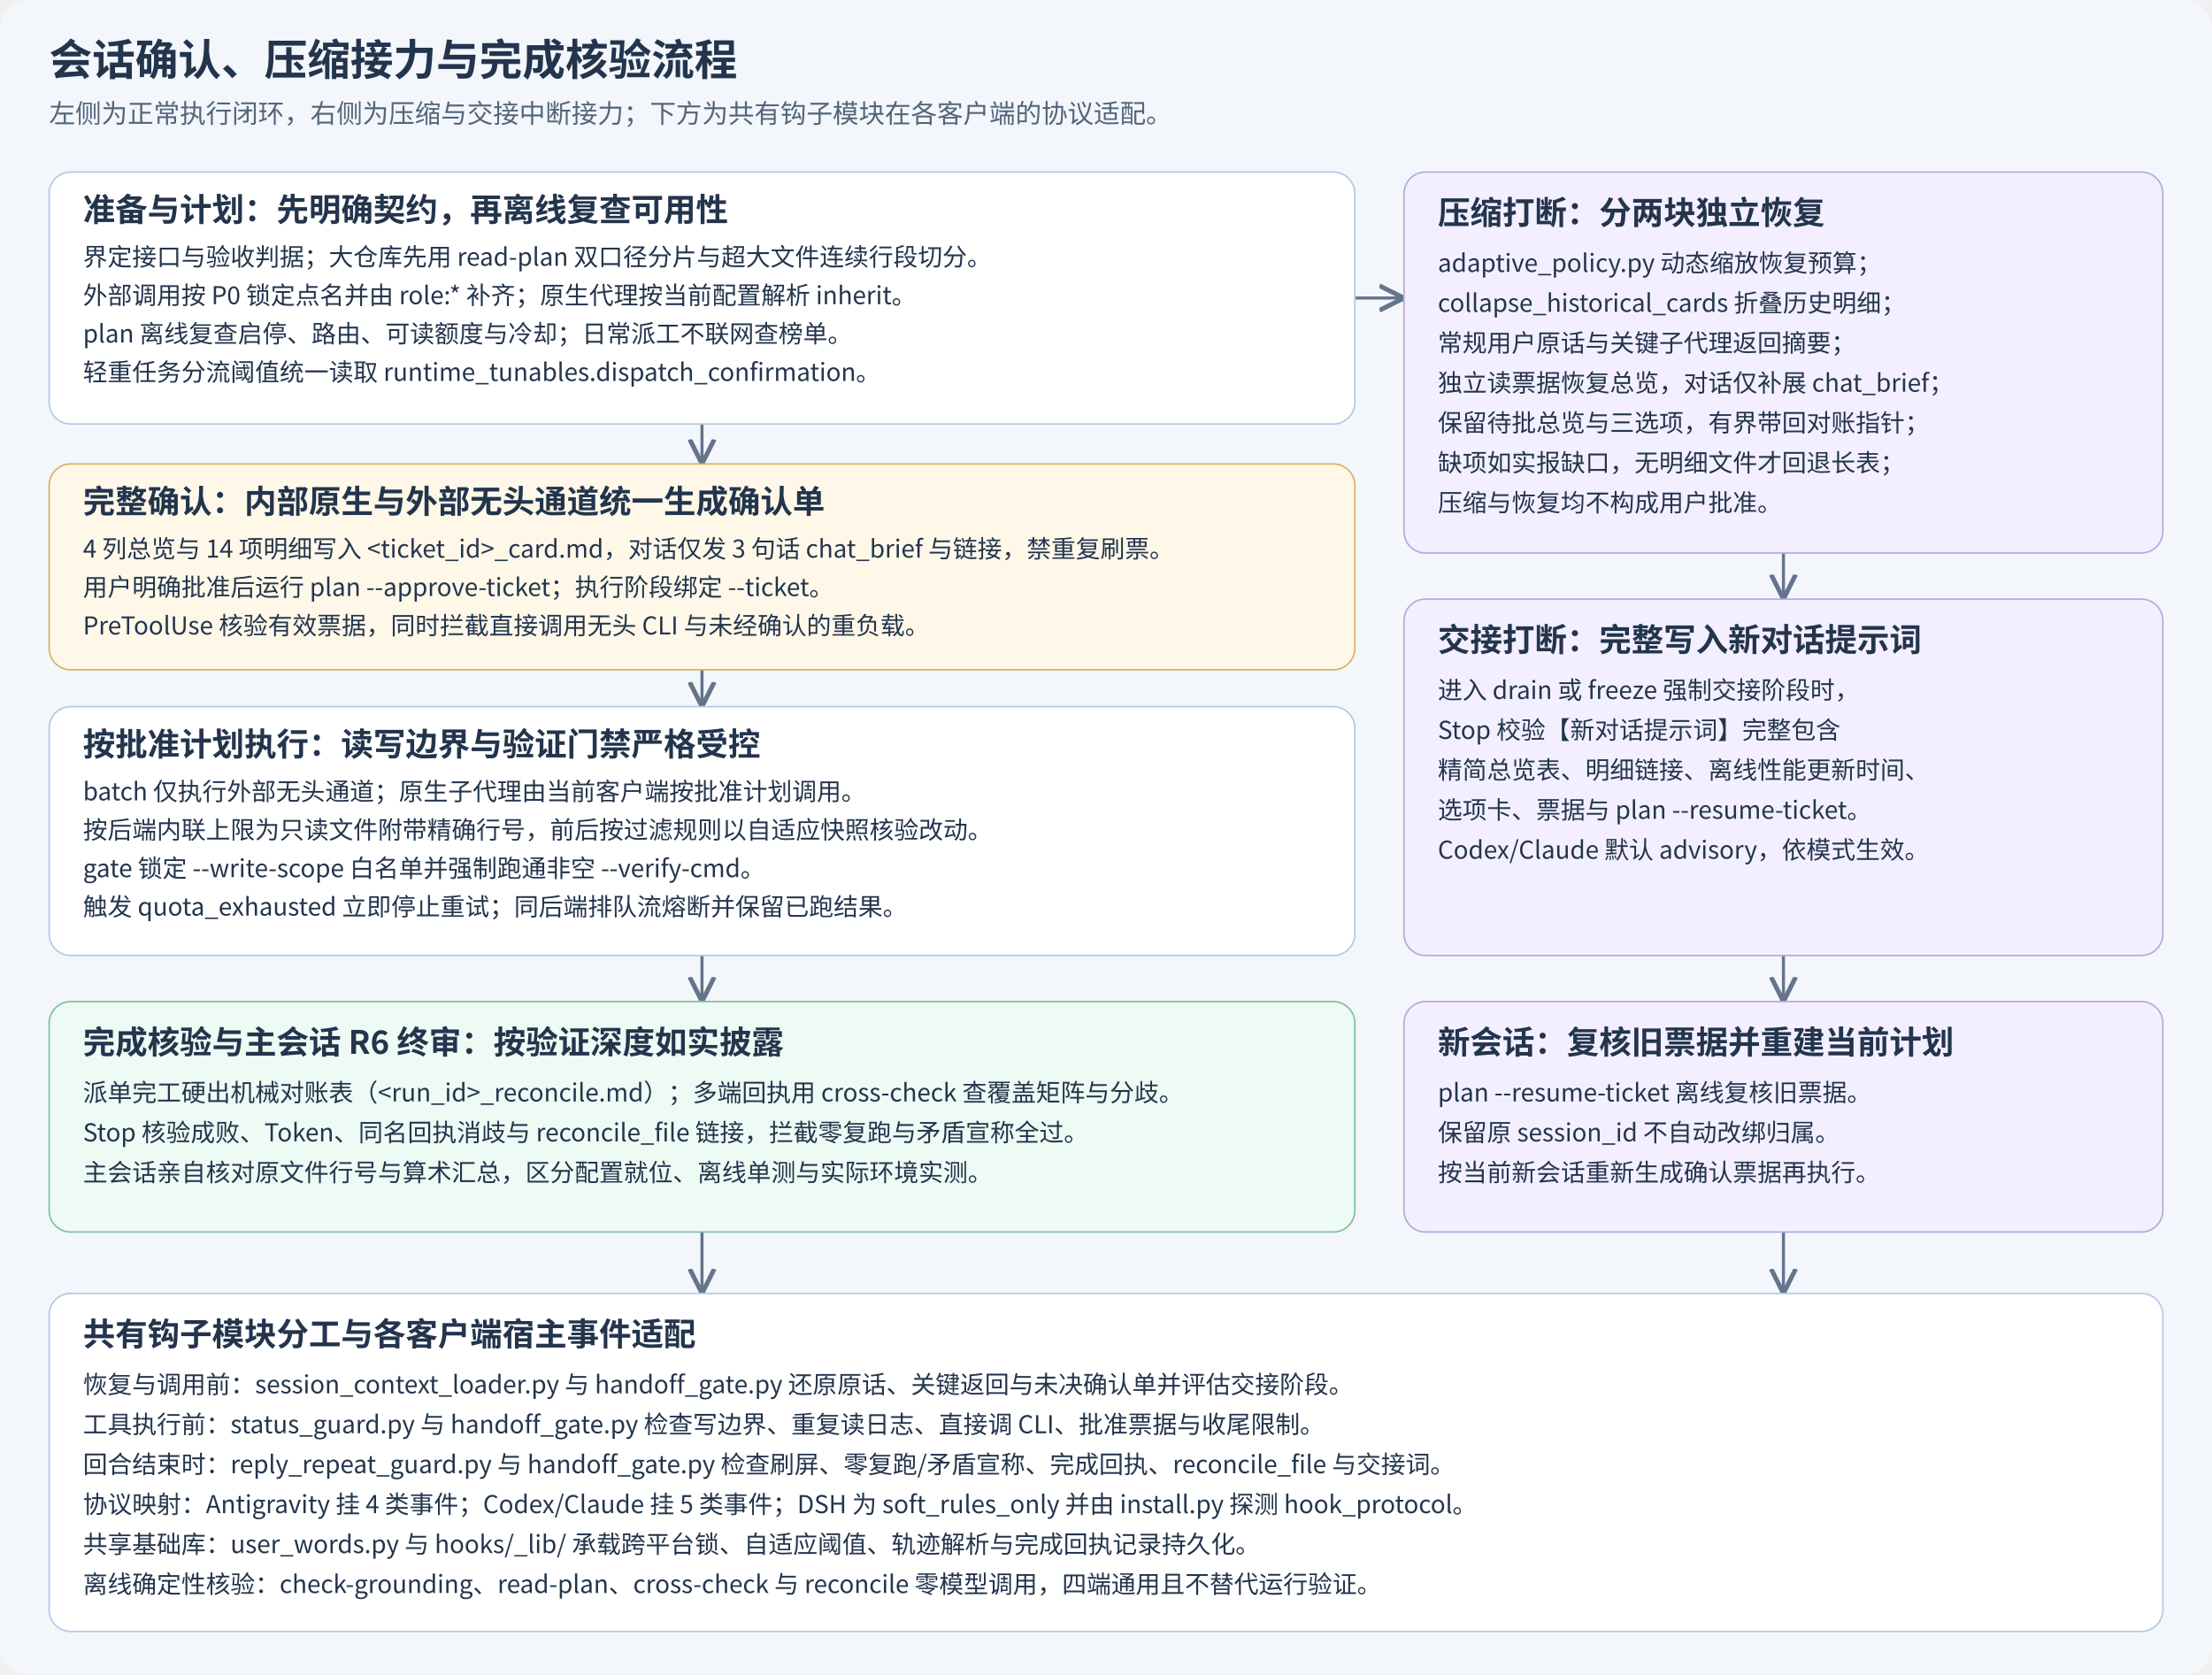
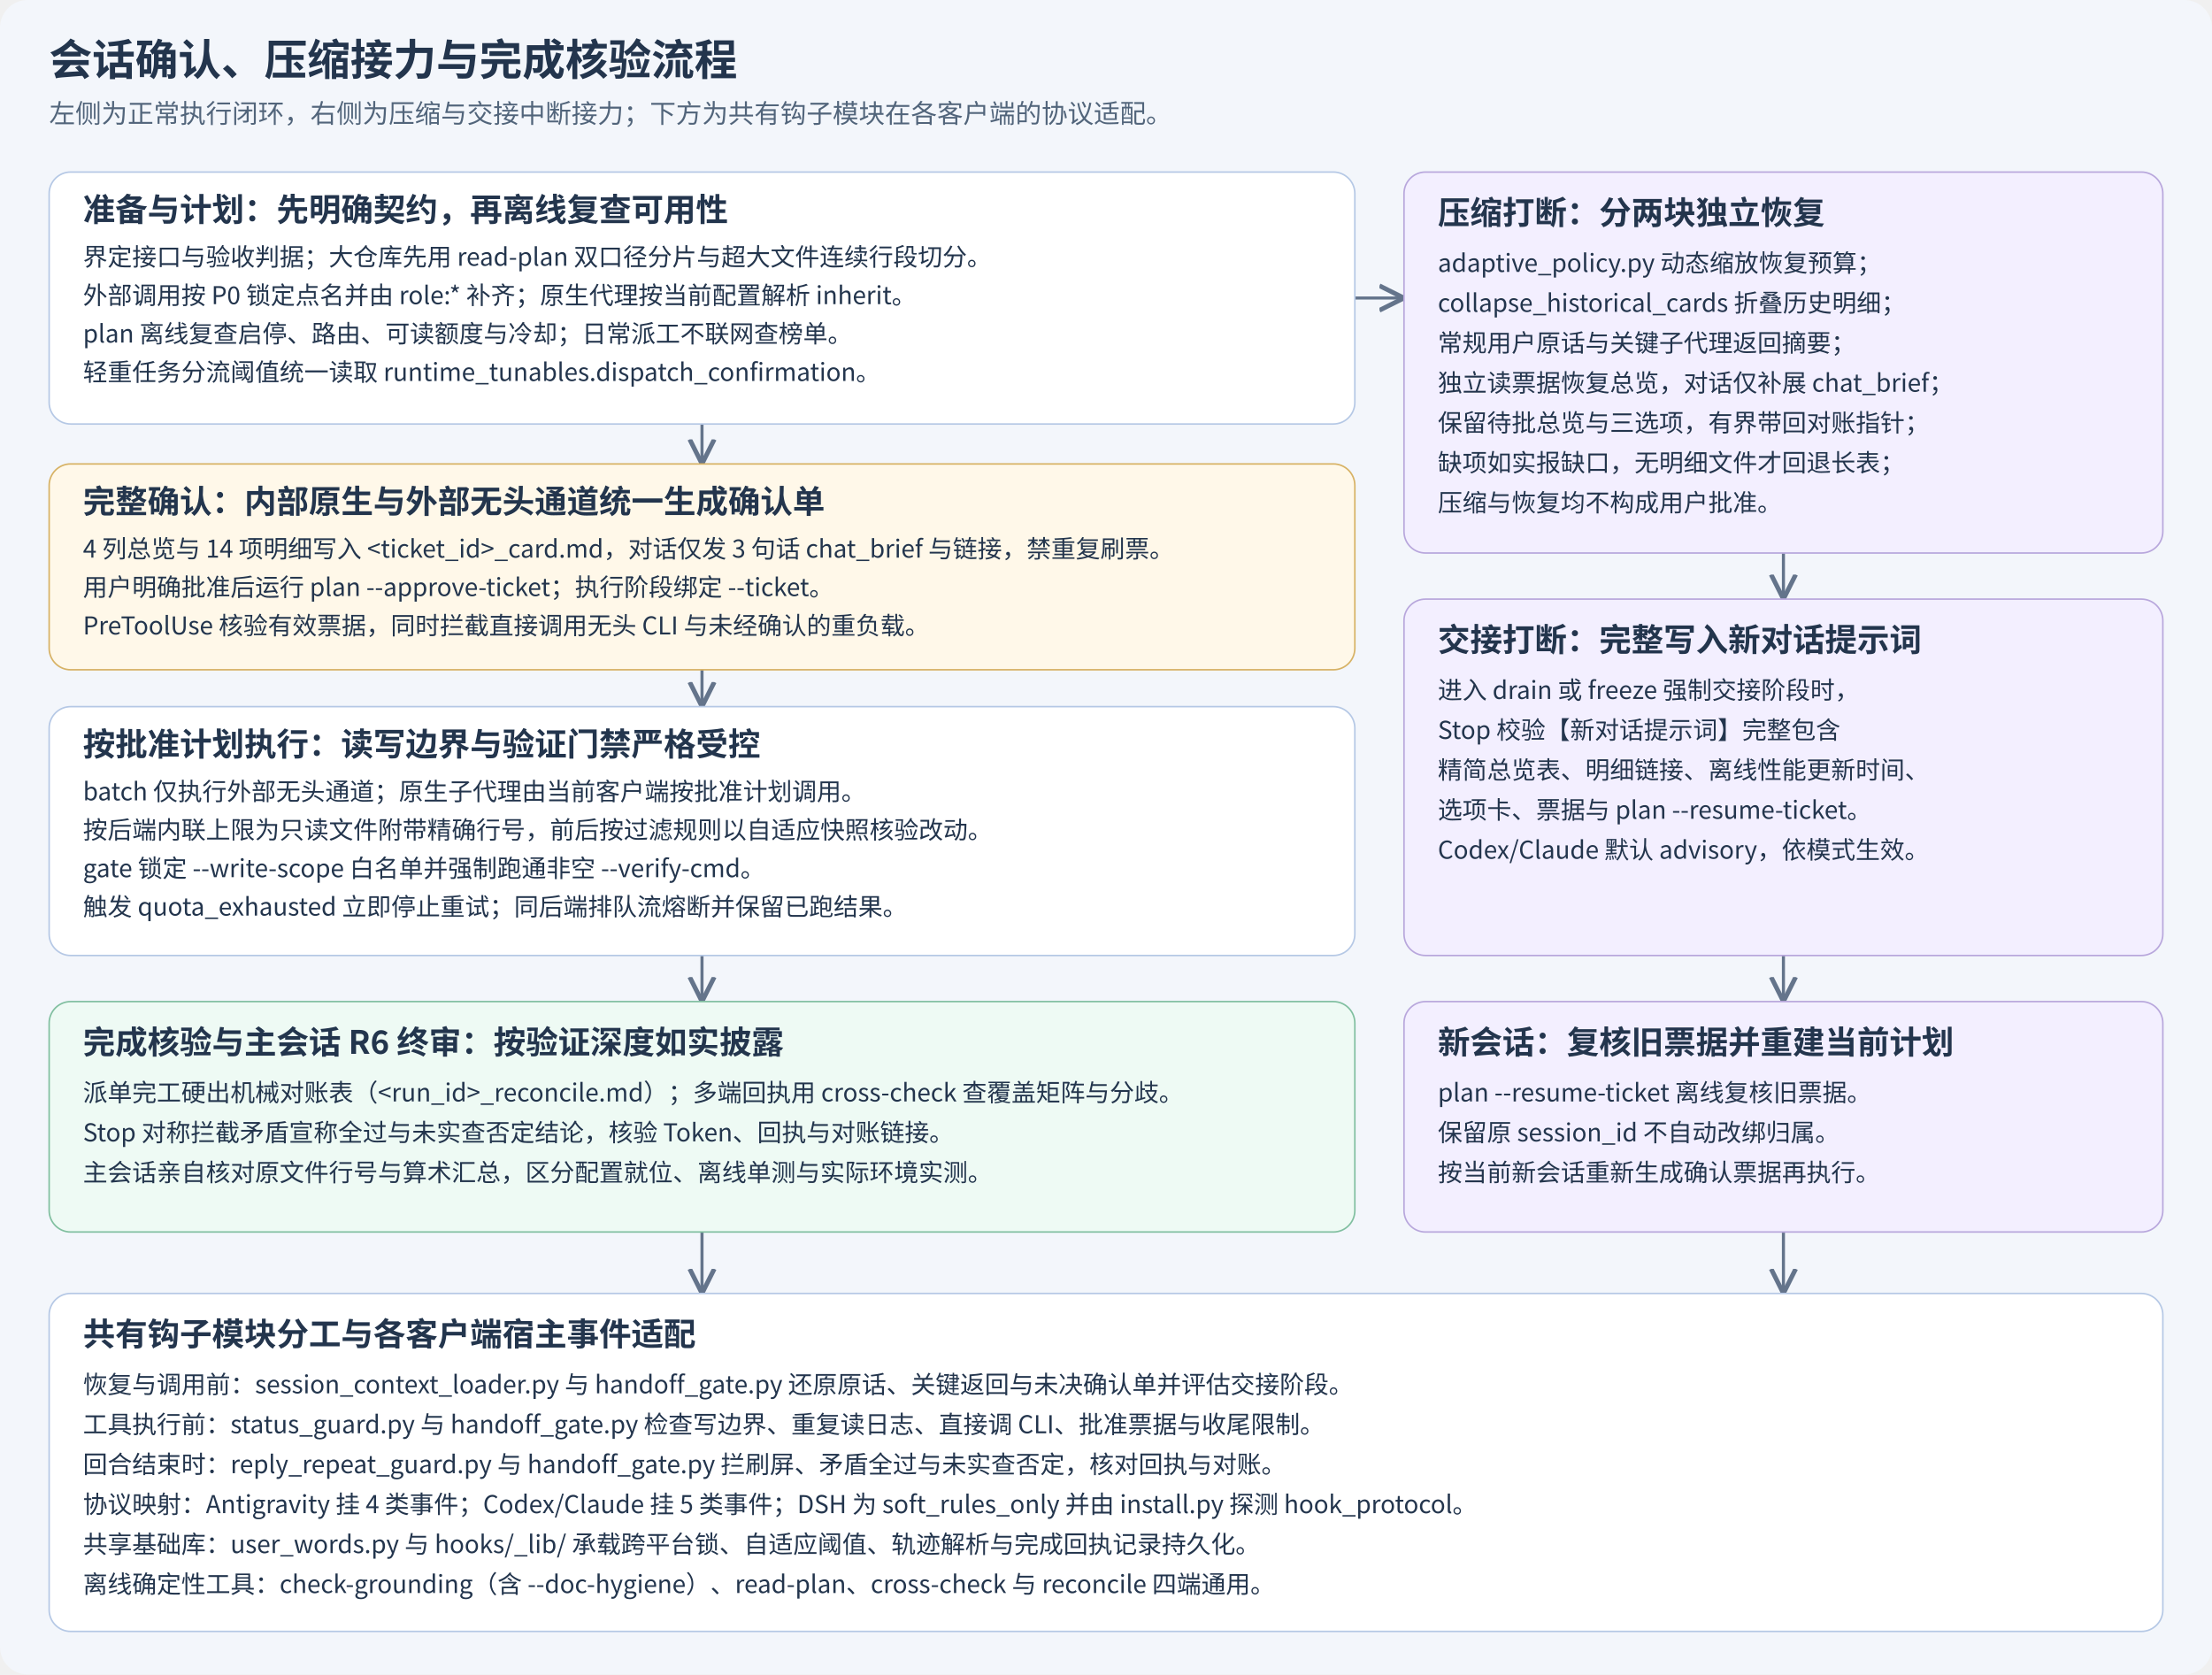
<svg xmlns="http://www.w3.org/2000/svg" width="1440" height="1090" viewBox="0 0 1440 1090" role="img" aria-labelledby="title desc">
  <defs>
    <marker id="arrow" markerWidth="10" markerHeight="10" refX="8" refY="5" orient="auto">
      <path d="M 0 1 L 8 5 L 0 9" fill="none" stroke="#64748b" stroke-width="1.5" />
    </marker>
  </defs>
  <style>text { font-family: "Microsoft YaHei", "Noto Sans CJK SC", sans-serif; fill: #23354d; } .title { font-size: 28px; font-weight: 700; } .subtitle { font-size: 17px; fill: #52657b; } .heading { font-size: 21px; font-weight: 700; } .body { font-size: 16px; } .link { fill: none; stroke: #64748b; stroke-width: 2; marker-end: url(#arrow); }</style>
  <rect width="1440" height="1090" rx="18" fill="#f3f6fb" />
  <text x="32" y="49" class="title">会话确认、压缩接力与完成核验流程</text>
  <text x="32" y="80" class="subtitle">左侧为正常执行闭环，右侧为压缩与交接中断接力；下方为共有钩子模块在各客户端的协议适配。</text>
  <path class="link" d="M 457 276 L 457 302" />
  <path class="link" d="M 457 436 L 457 460" />
  <path class="link" d="M 457 622 L 457 652" />
  <path class="link" d="M 457 802 L 457 842" />
  <path class="link" d="M 882 194 L 914 194" />
  <path class="link" d="M 1161 360 L 1161 390" />
  <path class="link" d="M 1161 622 L 1161 652" />
  <path class="link" d="M 1161 802 L 1161 842" />
  <g>
    <rect x="32" y="112" width="850" height="164" rx="14" fill="#ffffff" stroke="#b5c8e5" />
    <text x="54" y="144" class="heading">准备与计划：先明确契约，再离线复查可用性</text>
    <text x="54" y="173" class="body">界定接口与验收判据；大仓库先用 read-plan 双口径分片与超大文件连续行段切分。</text>
    <text x="54" y="198" class="body">外部调用按 P0 锁定点名并由 role:* 补齐；原生代理按当前配置解析 inherit。</text>
    <text x="54" y="223" class="body">plan 离线复查启停、路由、可读额度与冷却；日常派工不联网查榜单。</text>
    <text x="54" y="248" class="body">轻重任务分流阈值统一读取 runtime_tunables.dispatch_confirmation。</text>
  </g>
  <g>
    <rect x="32" y="302" width="850" height="134" rx="14" fill="#fff8e9" stroke="#d7b265" />
    <text x="54" y="334" class="heading">完整确认：内部原生与外部无头通道统一生成确认单</text>
    <text x="54" y="363" class="body">4 列总览与 14 项明细写入 &lt;ticket_id&gt;_card.md，对话仅发 3 句话 chat_brief 与链接，禁重复刷票。</text>
    <text x="54" y="388" class="body">用户明确批准后运行 plan --approve-ticket；执行阶段绑定 --ticket。</text>
    <text x="54" y="413" class="body">PreToolUse 核验有效票据，同时拦截直接调用无头 CLI 与未经确认的重负载。</text>
  </g>
  <g>
    <rect x="32" y="460" width="850" height="162" rx="14" fill="#ffffff" stroke="#b5c8e5" />
    <text x="54" y="492" class="heading">按批准计划执行：读写边界与验证门禁严格受控</text>
    <text x="54" y="521" class="body">batch 仅执行外部无头通道；原生子代理由当前客户端按批准计划调用。</text>
    <text x="54" y="546" class="body">按后端内联上限为只读文件附带精确行号，前后按过滤规则以自适应快照核验改动。</text>
    <text x="54" y="571" class="body">gate 锁定 --write-scope 白名单并强制跑通非空 --verify-cmd。</text>
    <text x="54" y="596" class="body">触发 quota_exhausted 立即停止重试；同后端排队流熔断并保留已跑结果。</text>
  </g>
  <g>
    <rect x="32" y="652" width="850" height="150" rx="14" fill="#eefaf4" stroke="#81bfa0" />
    <text x="54" y="686" class="heading">完成核验与主会话 R6 终审：按验证深度如实披露</text>
    <text x="54" y="717" class="body">派单完工硬出机械对账表（&lt;run_id&gt;_reconcile.md）；多端回执用 cross-check 查覆盖矩阵与分歧。</text>
-     <text x="54" y="743" class="body">Stop 核验成败、Token、同名回执消歧与 reconcile_file 链接，拦截零复跑与矛盾宣称全过。</text>
+     <text x="54" y="743" class="body">Stop 对称拦截矛盾宣称全过与未实查否定结论，核验 Token、回执与对账链接。</text>
    <text x="54" y="769" class="body">主会话亲自核对原文件行号与算术汇总，区分配置就位、离线单测与实际环境实测。</text>
  </g>
  <g>
    <rect x="914" y="112" width="494" height="248" rx="14" fill="#f3efff" stroke="#b8a7dc" />
    <text x="936" y="146" class="heading">压缩打断：分两块独立恢复</text>
    <text x="936" y="177" class="body">adaptive_policy.py 动态缩放恢复预算；</text>
    <text x="936" y="203" class="body">collapse_historical_cards 折叠历史明细；</text>
    <text x="936" y="229" class="body">常规用户原话与关键子代理返回摘要；</text>
    <text x="936" y="255" class="body">独立读票据恢复总览，对话仅补展 chat_brief；</text>
    <text x="936" y="281" class="body">保留待批总览与三选项，有界带回对账指针；</text>
    <text x="936" y="307" class="body">缺项如实报缺口，无明细文件才回退长表；</text>
    <text x="936" y="333" class="body">压缩与恢复均不构成用户批准。</text>
  </g>
  <g>
    <rect x="914" y="390" width="494" height="232" rx="14" fill="#f3efff" stroke="#b8a7dc" />
    <text x="936" y="424" class="heading">交接打断：完整写入新对话提示词</text>
    <text x="936" y="455" class="body">进入 drain 或 freeze 强制交接阶段时，</text>
    <text x="936" y="481" class="body">Stop 校验【新对话提示词】完整包含</text>
    <text x="936" y="507" class="body">精简总览表、明细链接、离线性能更新时间、</text>
    <text x="936" y="533" class="body">选项卡、票据与 plan --resume-ticket。</text>
    <text x="936" y="559" class="body">Codex/Claude 默认 advisory，依模式生效。</text>
  </g>
  <g>
    <rect x="914" y="652" width="494" height="150" rx="14" fill="#f3efff" stroke="#b8a7dc" />
    <text x="936" y="686" class="heading">新会话：复核旧票据并重建当前计划</text>
    <text x="936" y="717" class="body">plan --resume-ticket 离线复核旧票据。</text>
    <text x="936" y="743" class="body">保留原 session_id 不自动改绑归属。</text>
    <text x="936" y="769" class="body">按当前新会话重新生成确认票据再执行。</text>
  </g>
  <g>
    <rect x="32" y="842" width="1376" height="220" rx="14" fill="#ffffff" stroke="#b5c8e5" />
    <text x="54" y="876" class="heading">共有钩子模块分工与各客户端宿主事件适配</text>
    <text x="54" y="907" class="body">恢复与调用前：session_context_loader.py 与 handoff_gate.py 还原原话、关键返回与未决确认单并评估交接阶段。</text>
    <text x="54" y="933" class="body">工具执行前：status_guard.py 与 handoff_gate.py 检查写边界、重复读日志、直接调 CLI、批准票据与收尾限制。</text>
-     <text x="54" y="959" class="body">回合结束时：reply_repeat_guard.py 与 handoff_gate.py 检查刷屏、零复跑/矛盾宣称、完成回执、reconcile_file 与交接词。</text>
+     <text x="54" y="959" class="body">回合结束时：reply_repeat_guard.py 与 handoff_gate.py 拦刷屏、矛盾全过与未实查否定，核对回执与对账。</text>
    <text x="54" y="985" class="body">协议映射：Antigravity 挂 4 类事件；Codex/Claude 挂 5 类事件；DSH 为 soft_rules_only 并由 install.py 探测 hook_protocol。</text>
    <text x="54" y="1011" class="body">共享基础库：user_words.py 与 hooks/_lib/ 承载跨平台锁、自适应阈值、轨迹解析与完成回执记录持久化。</text>
-     <text x="54" y="1037" class="body">离线确定性核验：check-grounding、read-plan、cross-check 与 reconcile 零模型调用，四端通用且不替代运行验证。</text>
+     <text x="54" y="1037" class="body">离线确定性工具：check-grounding（含 --doc-hygiene）、read-plan、cross-check 与 reconcile 四端通用。</text>
  </g>
</svg>
